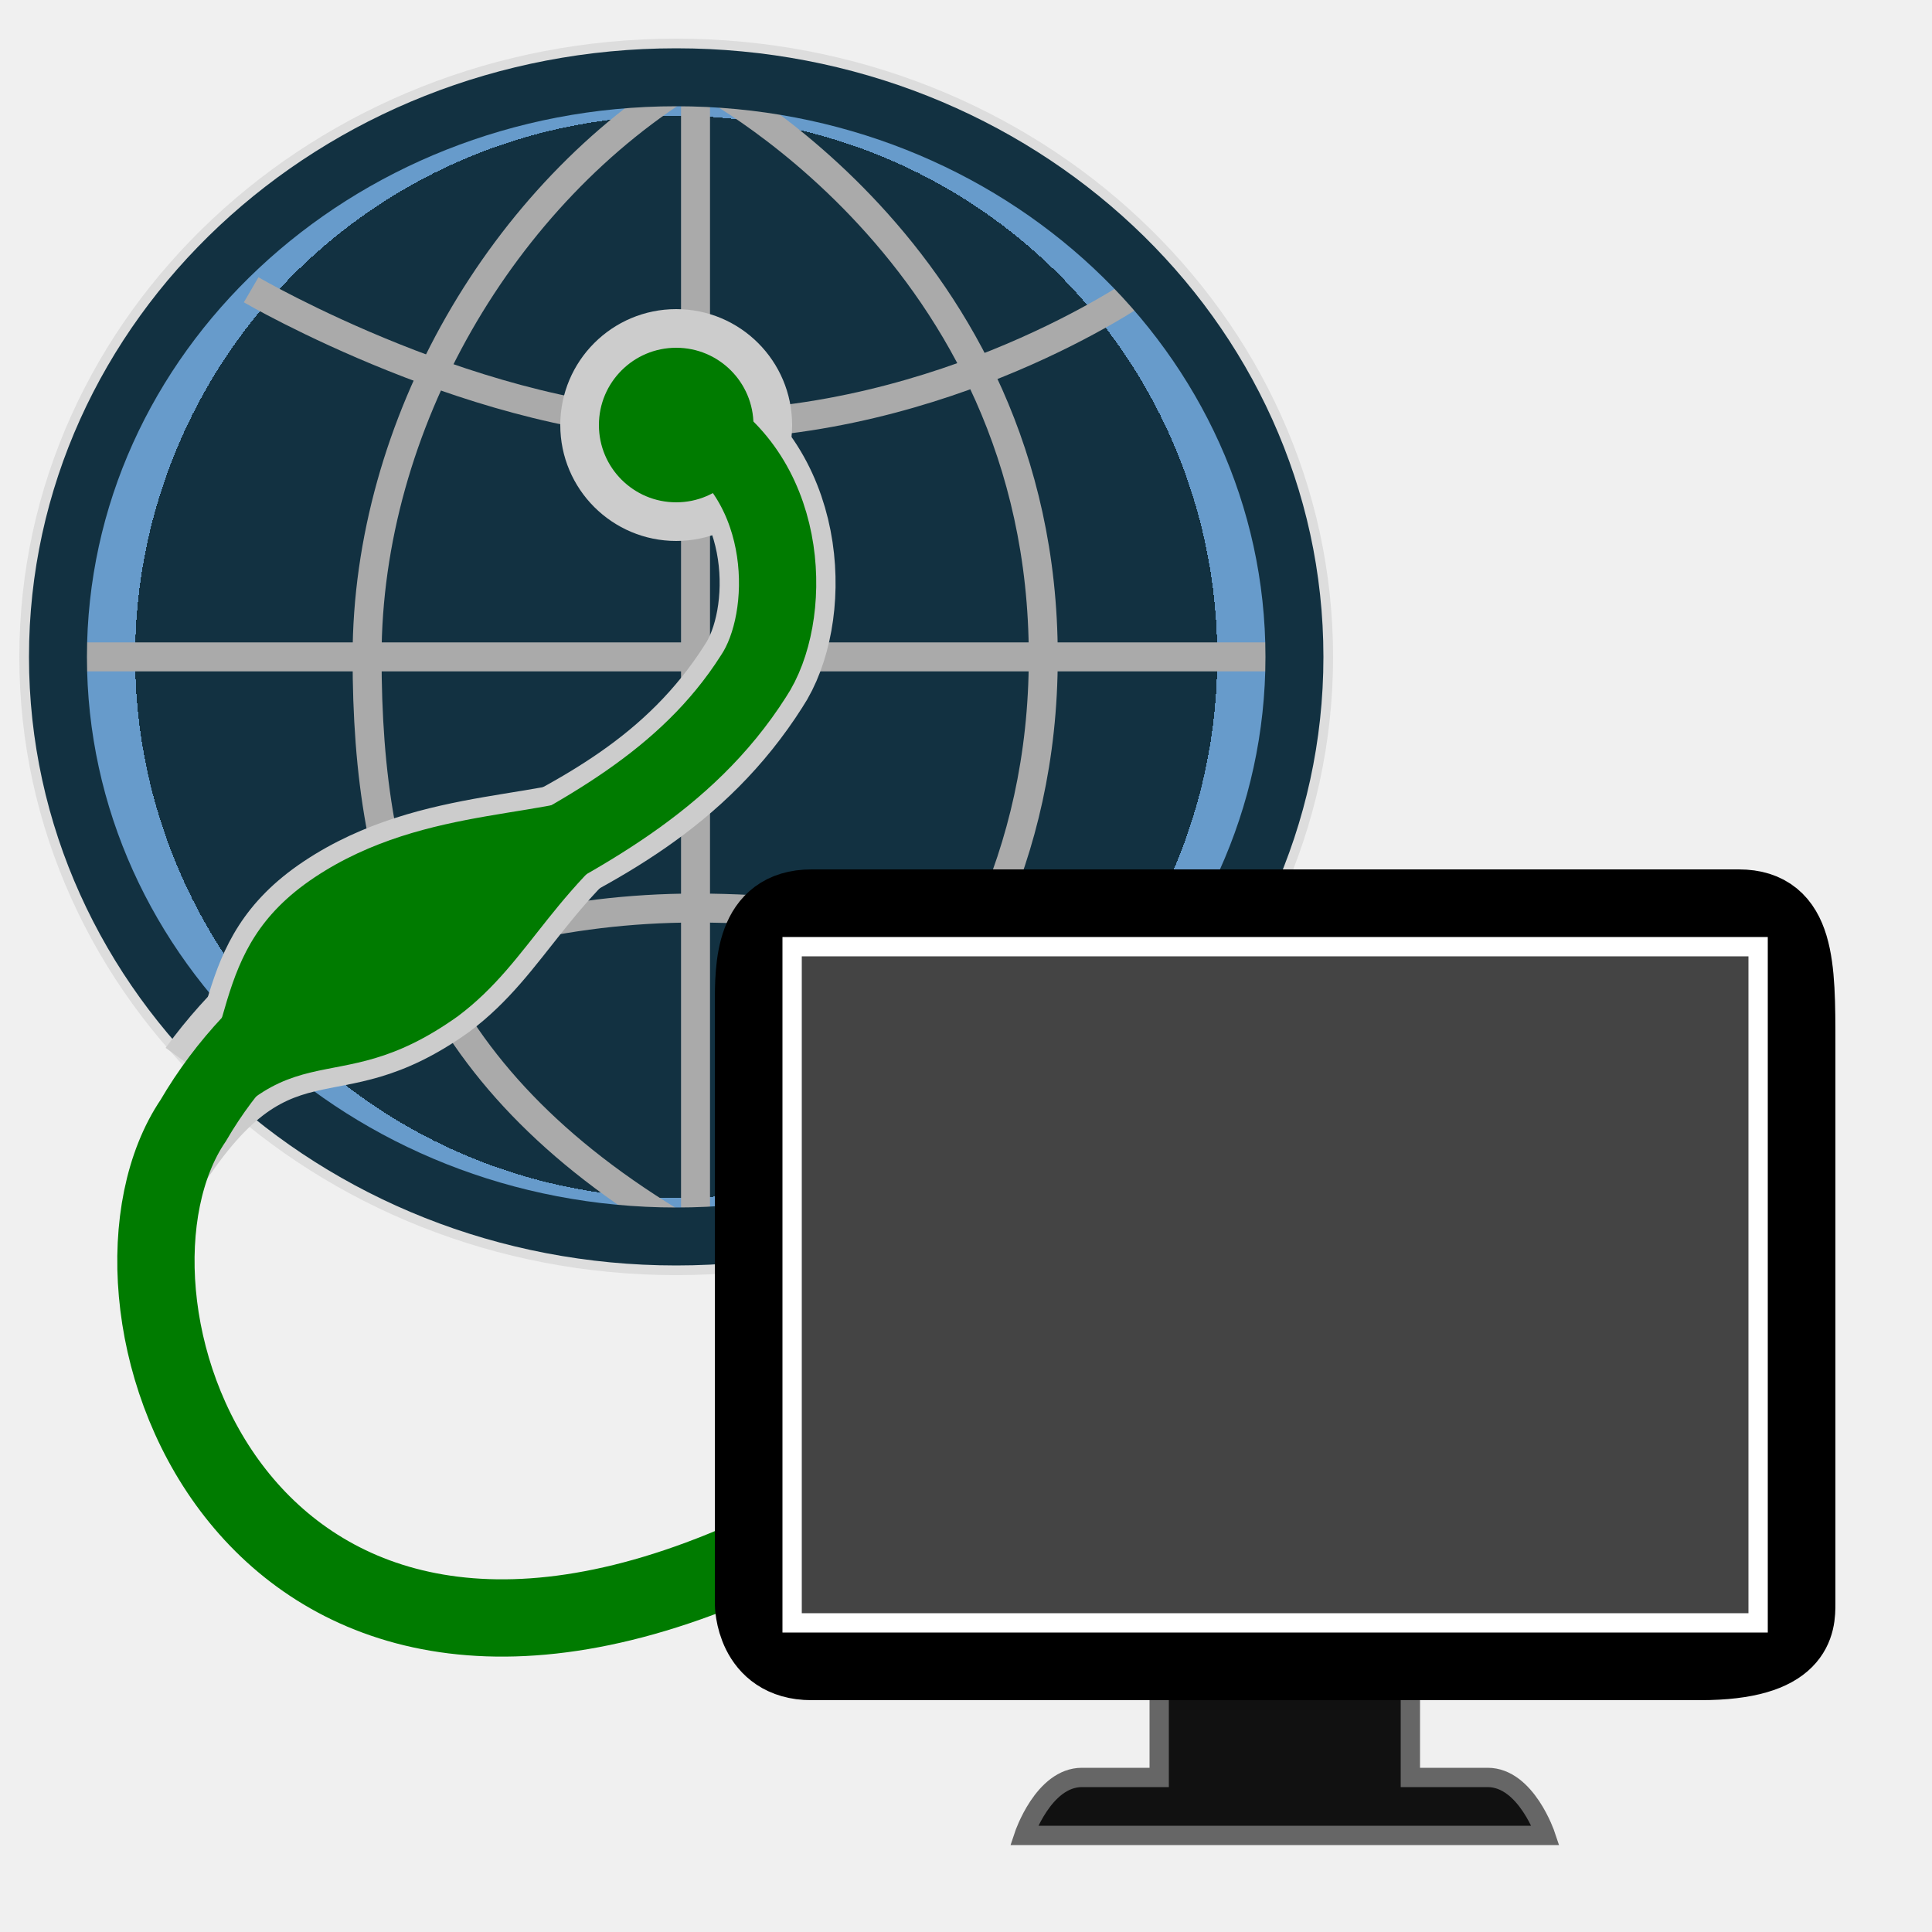
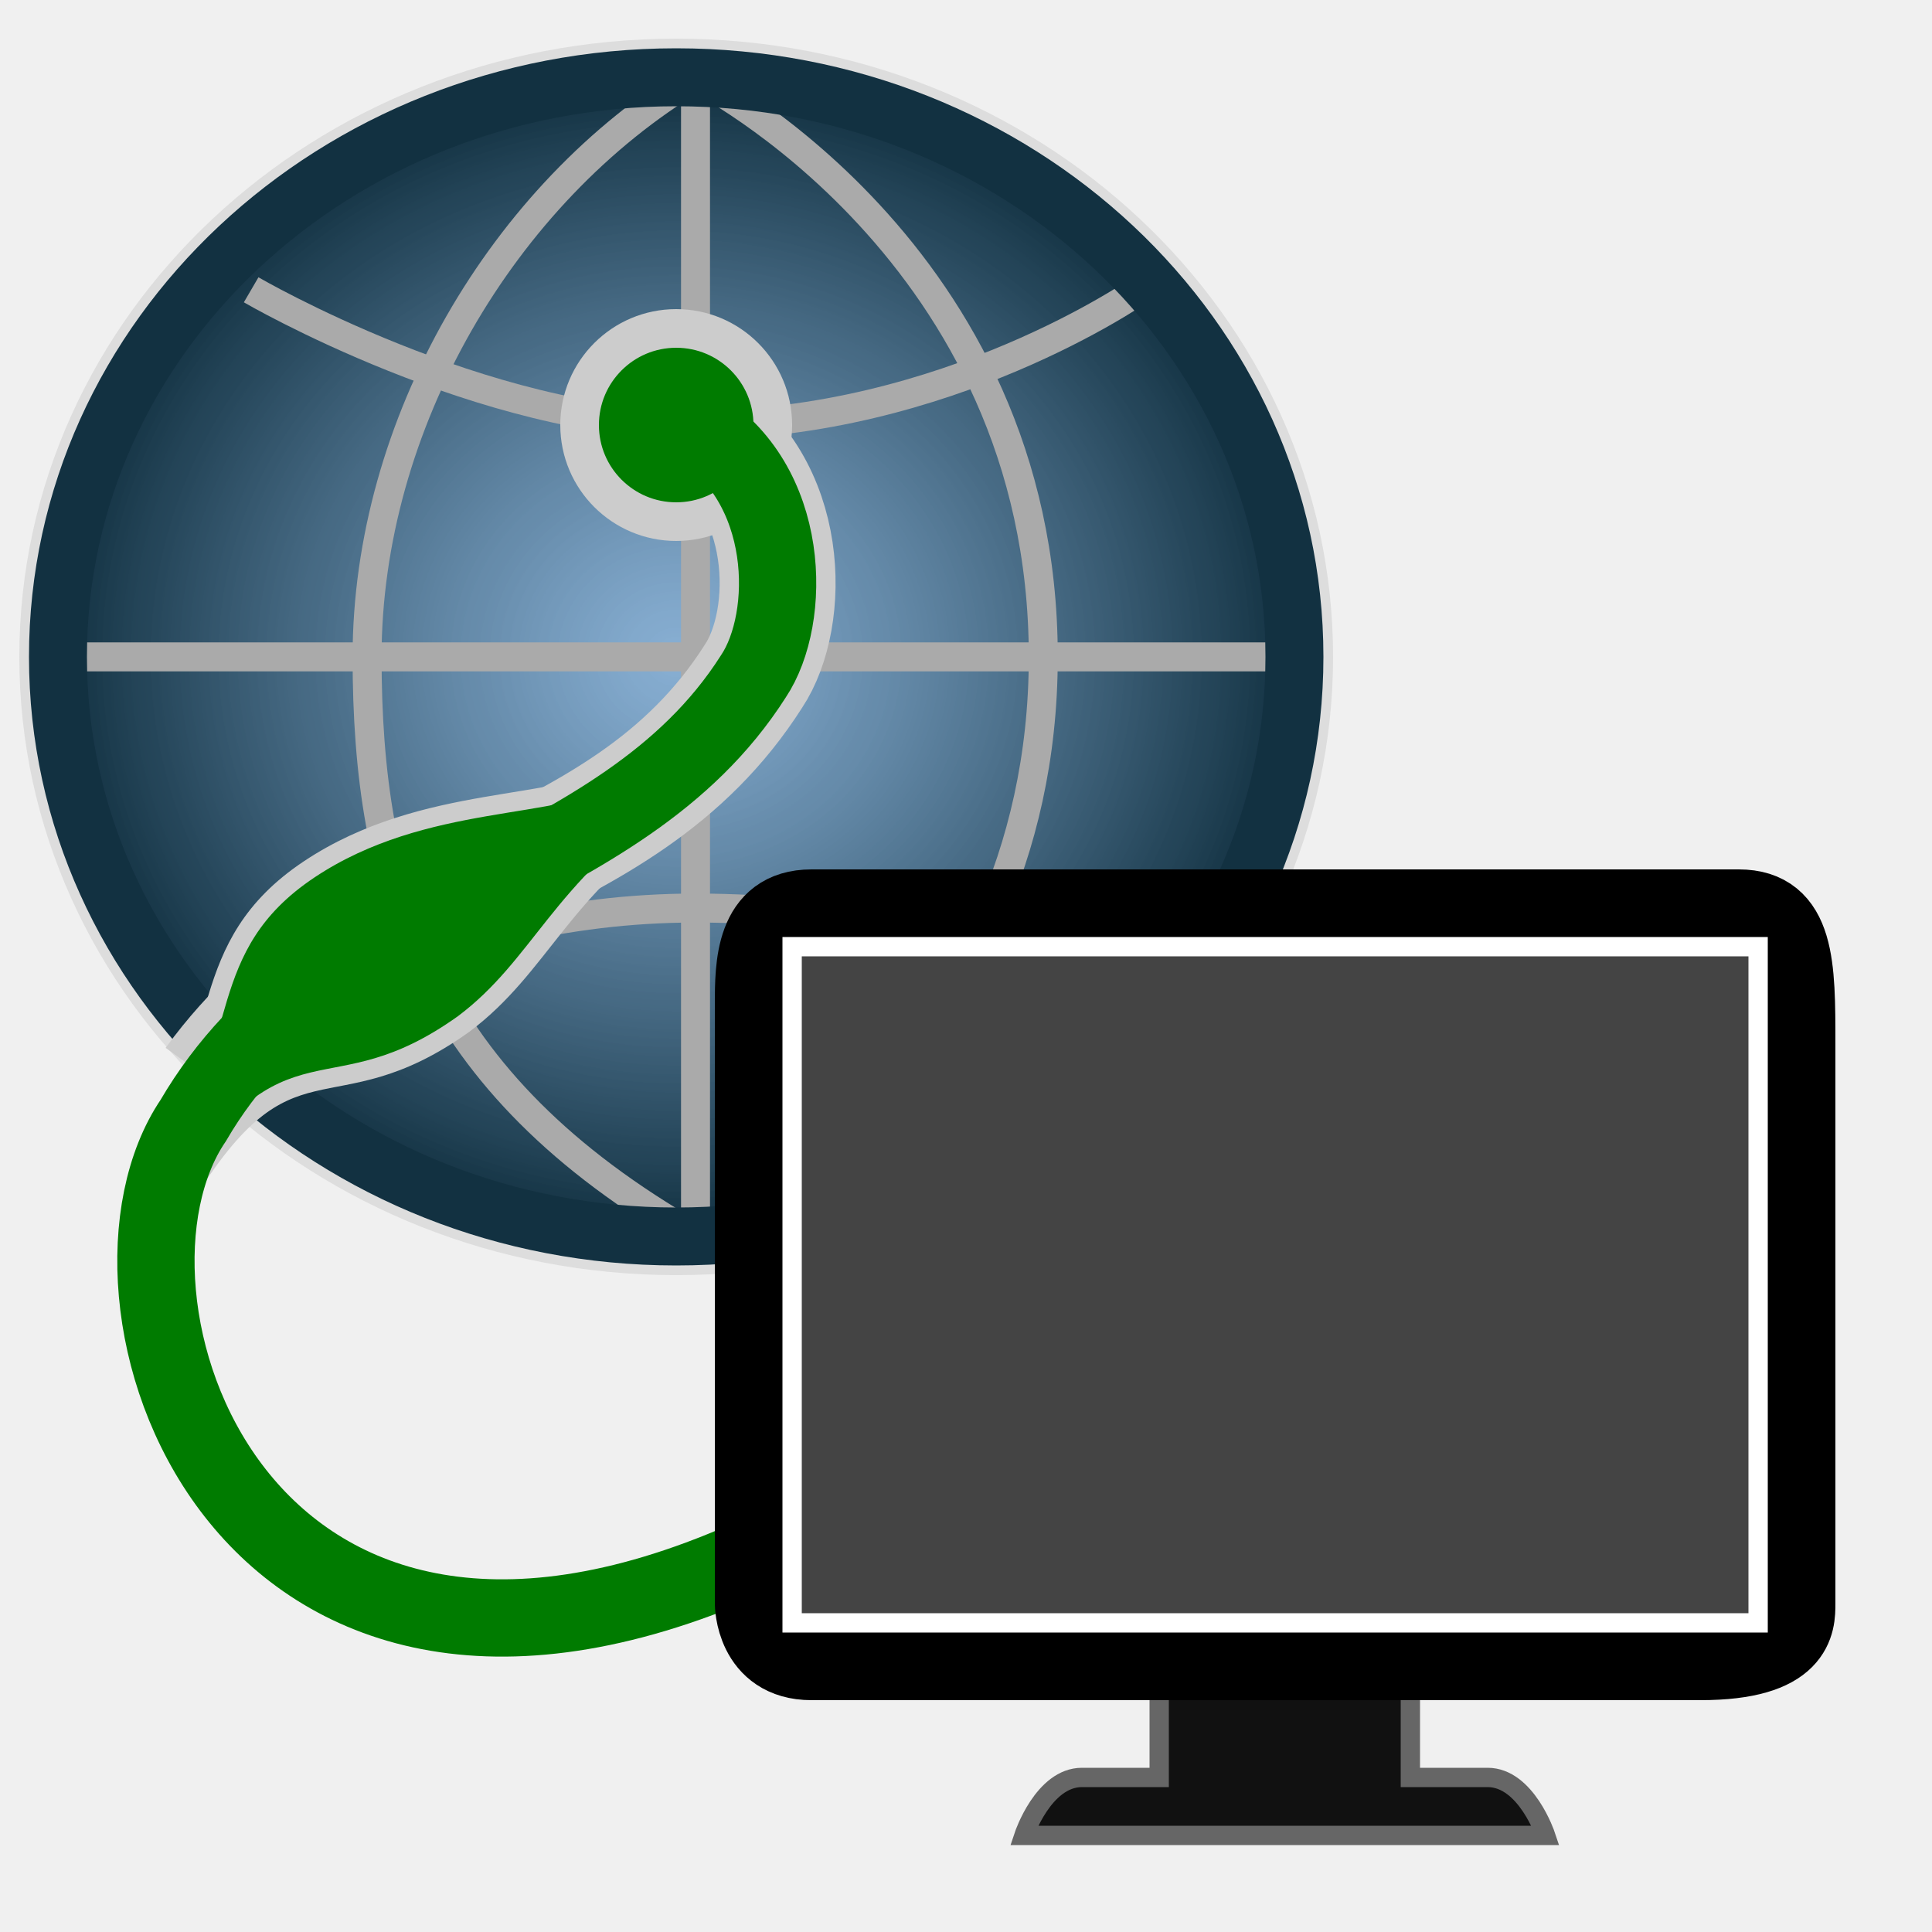
<svg xmlns="http://www.w3.org/2000/svg" version="1.1" height="100" width="100">
  <defs>
-     <radialGradient id="RG1" cx="35" cy="34" fx="50" fy="32" r="28" gradientUnits="userSpaceOnUse">
-       <stop style="stop-color:#123141;stop-opacity:1;" offset="1" />
-       <stop style="stop-color:#679BCB;stop-opacity:1;" offset="0" />
+     <radialGradient id="RG1" cx="50%" cy="50%" fx="50%" fy="50%" r="50%">
+       <stop style="stop-color:rgb(103,155,203);stop-opacity:0.75;" offset="0%" />
+       <stop style="stop-color:rgb(18,49,65);stop-opacity:1;" offset="100%" />
    </radialGradient>
  </defs>
  <ellipse cx="35" cy="34" rx="32" ry="30" style="stroke-width:4;stroke:#dddddd;fill:none;" />
  <ellipse cx="35" cy="34" rx="32" ry="30" style="fill:url(#RG1);fill-opacity:1;fill-rule:nonzero" />
  <g style="fill:none;stroke:#aaaaaa;stroke-width:1.5px;stroke-linecap:butt;">
    <path d="M 36,64 C 22,56 19,46 19,34 19,22 26,10 36,4 l 0,60 C 36,64 54,55 54,34 54,13 36,4 36,4" />
    <path d="m 4,34 63,0 0,0" />
    <path d="m 13,15 c 0,0 12,7 23,7 13,0 23,-7 23,-7" />
    <path d="m 13,54 c 0,0 9,-7 23,-7 16,0 23,7 23,7" />
  </g>
  <ellipse cx="35" cy="34" rx="32" ry="30" style="stroke-width:3;stroke:#123141;fill:none;" />
  <path style="fill:none;stroke:#cccccc;stroke-width:6;" d="M 11,56 C 19,45 32,46 39,35 41,32 41,25 36,22" />
  <ellipse cx="35" cy="22" rx="5" ry="5" style="fill:#007B00;stroke:#cccccc;stroke-width:2" />
  <path style="fill:#007B00;stroke:#cccccc;stroke-width:1" d="m 32,40 c -3,2 -10,1 -16,5 -6,4 -4,9 -7.8,14 -0.4,3 -2.6,7 1.3,3 5.5,-9 7.5,-4 14.5,-9 4,-3 5,-7 11,-11 3,-4 0,-4 -3,-2 z" />
  <path style="fill:none;stroke:#007B00;stroke-width:4;" d="M 38,81 C 12,92 3.9,67 10,58 17,46 32,46 39,35 41,32 41,25 36,22" />
  <path style="fill:#111111;stroke:#666666" d="m 60,87 0,5 c 0,0 -3,0 -4,0 -2,0 -3,3 -3,3 1,0 26,0 27,0 0,0 -1,-3 -3,-3 -1,0 -4,0 -4,0 l 0,-5" />
  <path style="fill:#ffffff;stroke:#000000;stroke-width:4px;stroke-linecap:butt" d="m 39,83 c 0,-8 0,-25 0,-31 0,-2 0,-5 3,-5 6,0 45,0 48,0 3,0 3,3 3,7 0,6 0,26 0,29 0,1 0,3 -5,3 -3,0 -43,0 -46,0 -3,0 -3,-3 -3,-3 z" />
  <path style="fill:#444444;stroke:#ffffff" d="m 41,49 50,0 0,35 -50,0 z" />
</svg>
